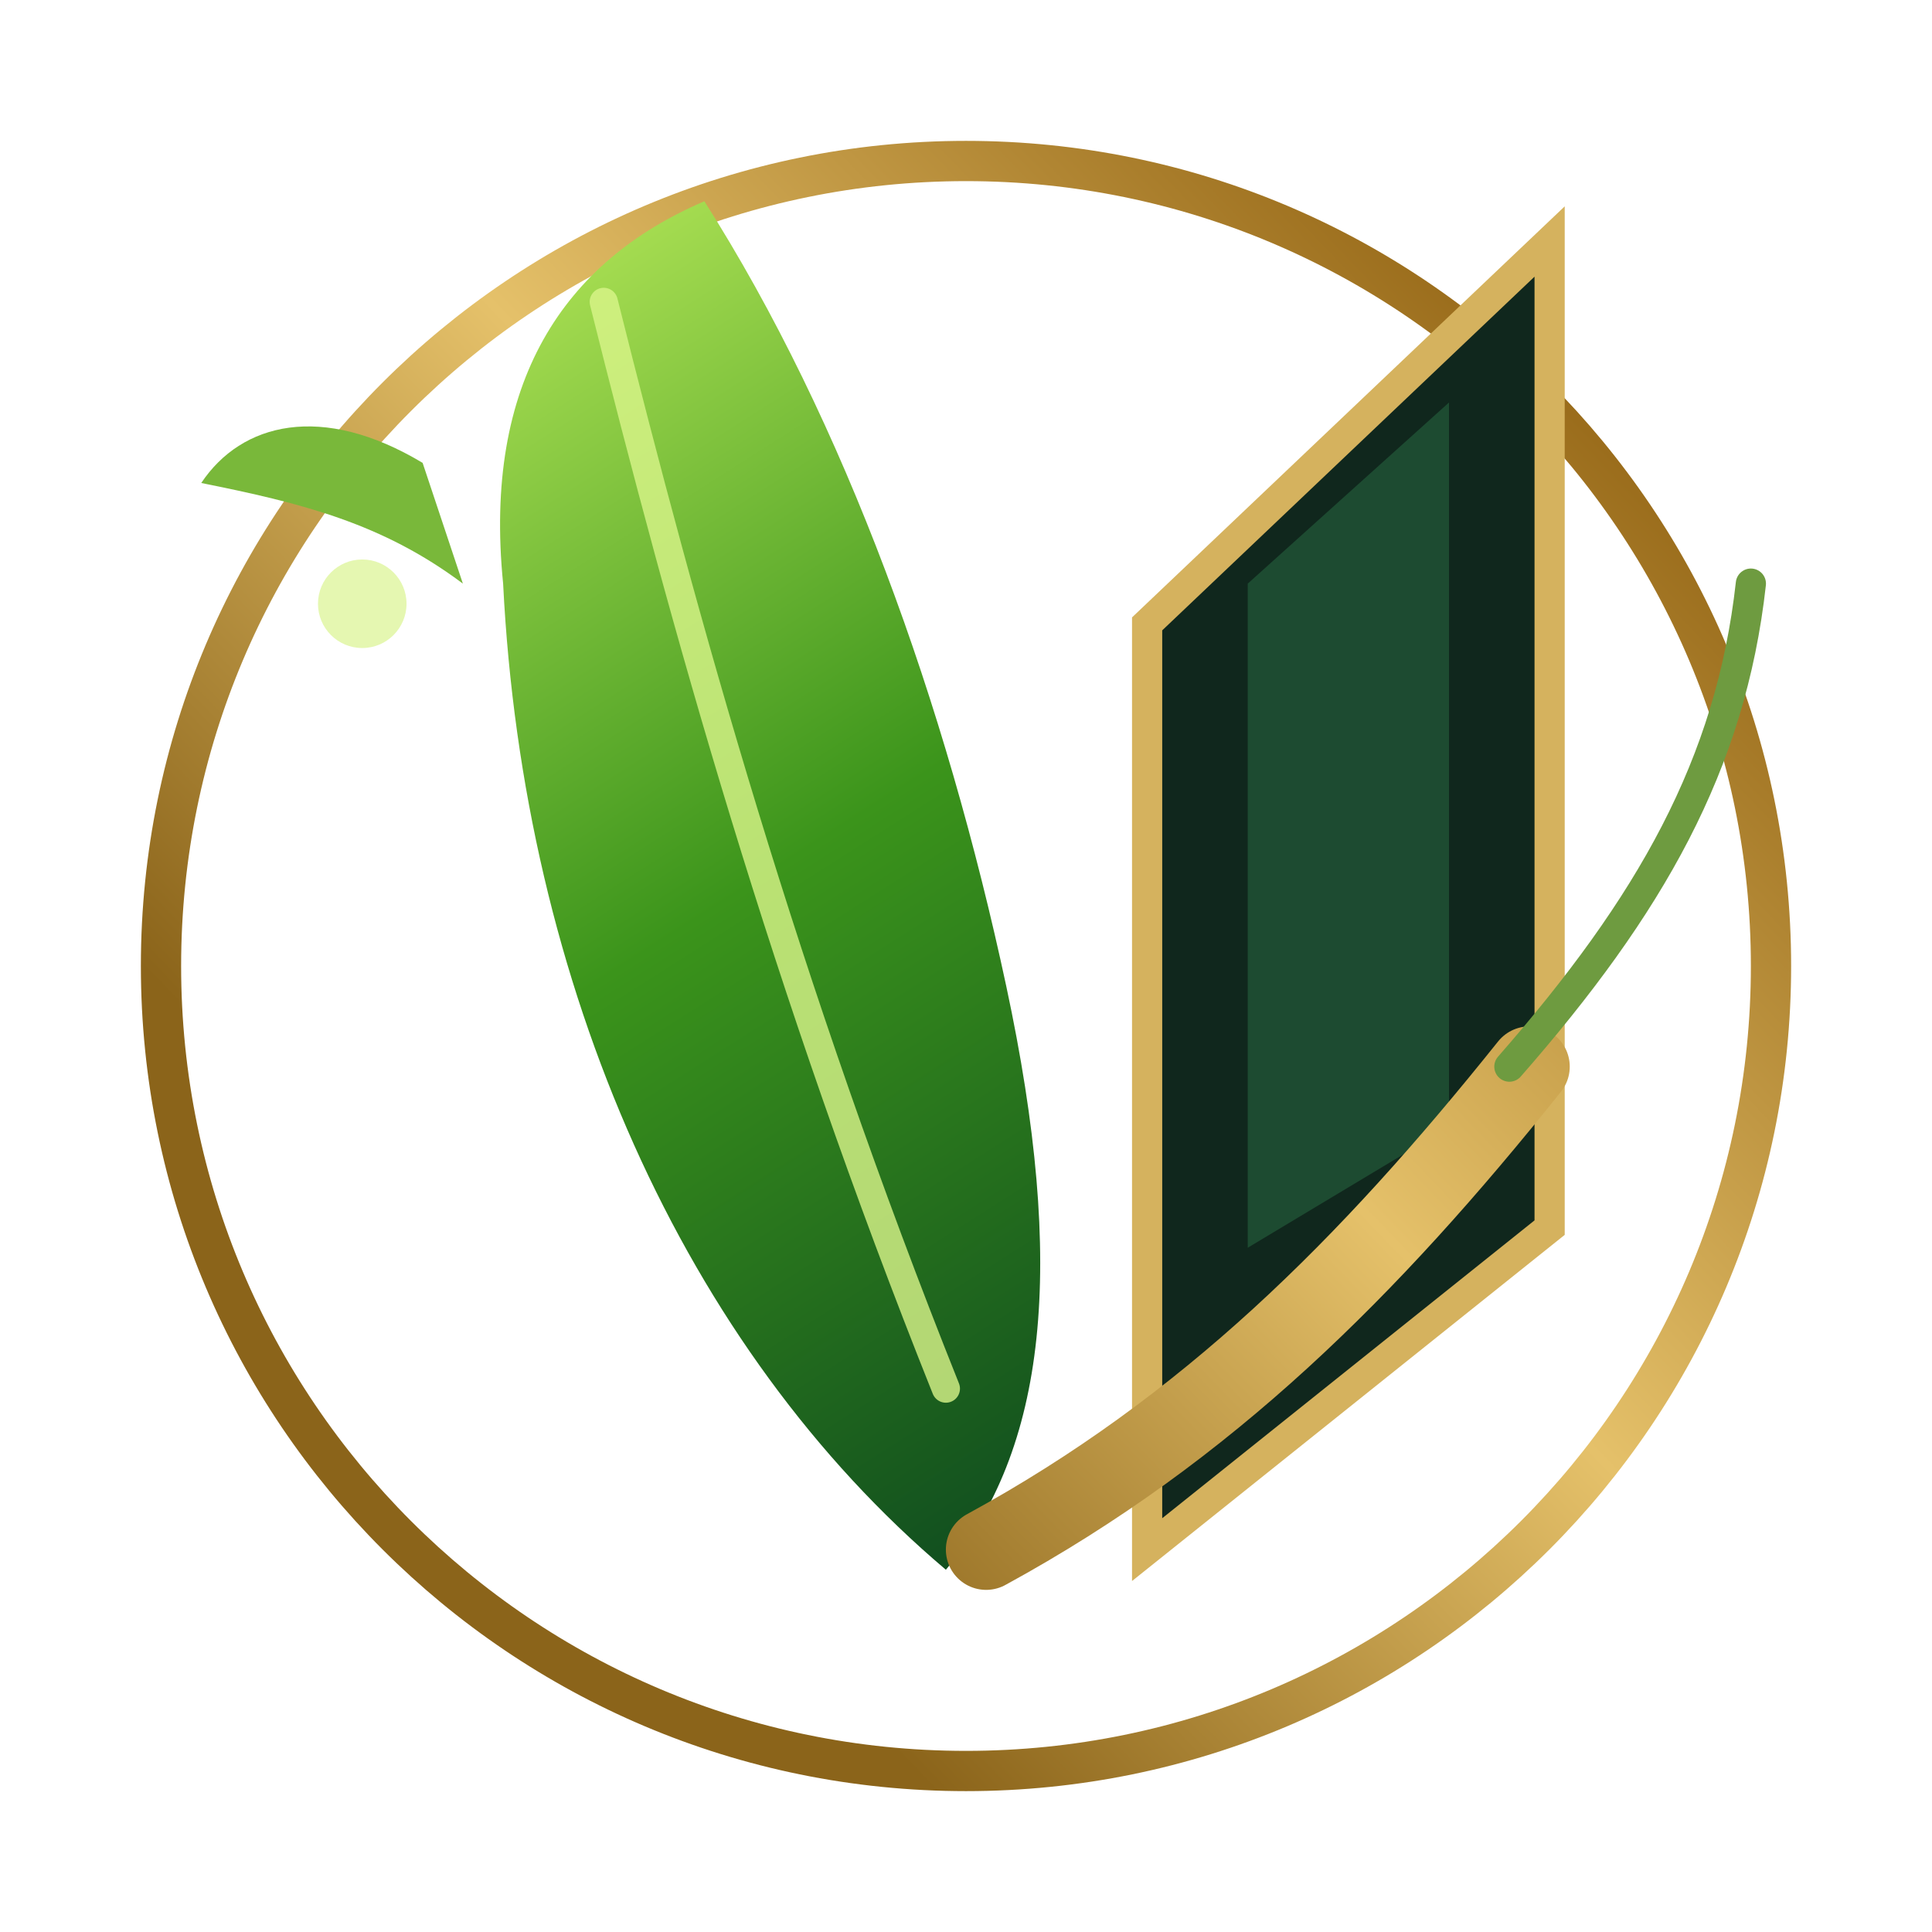
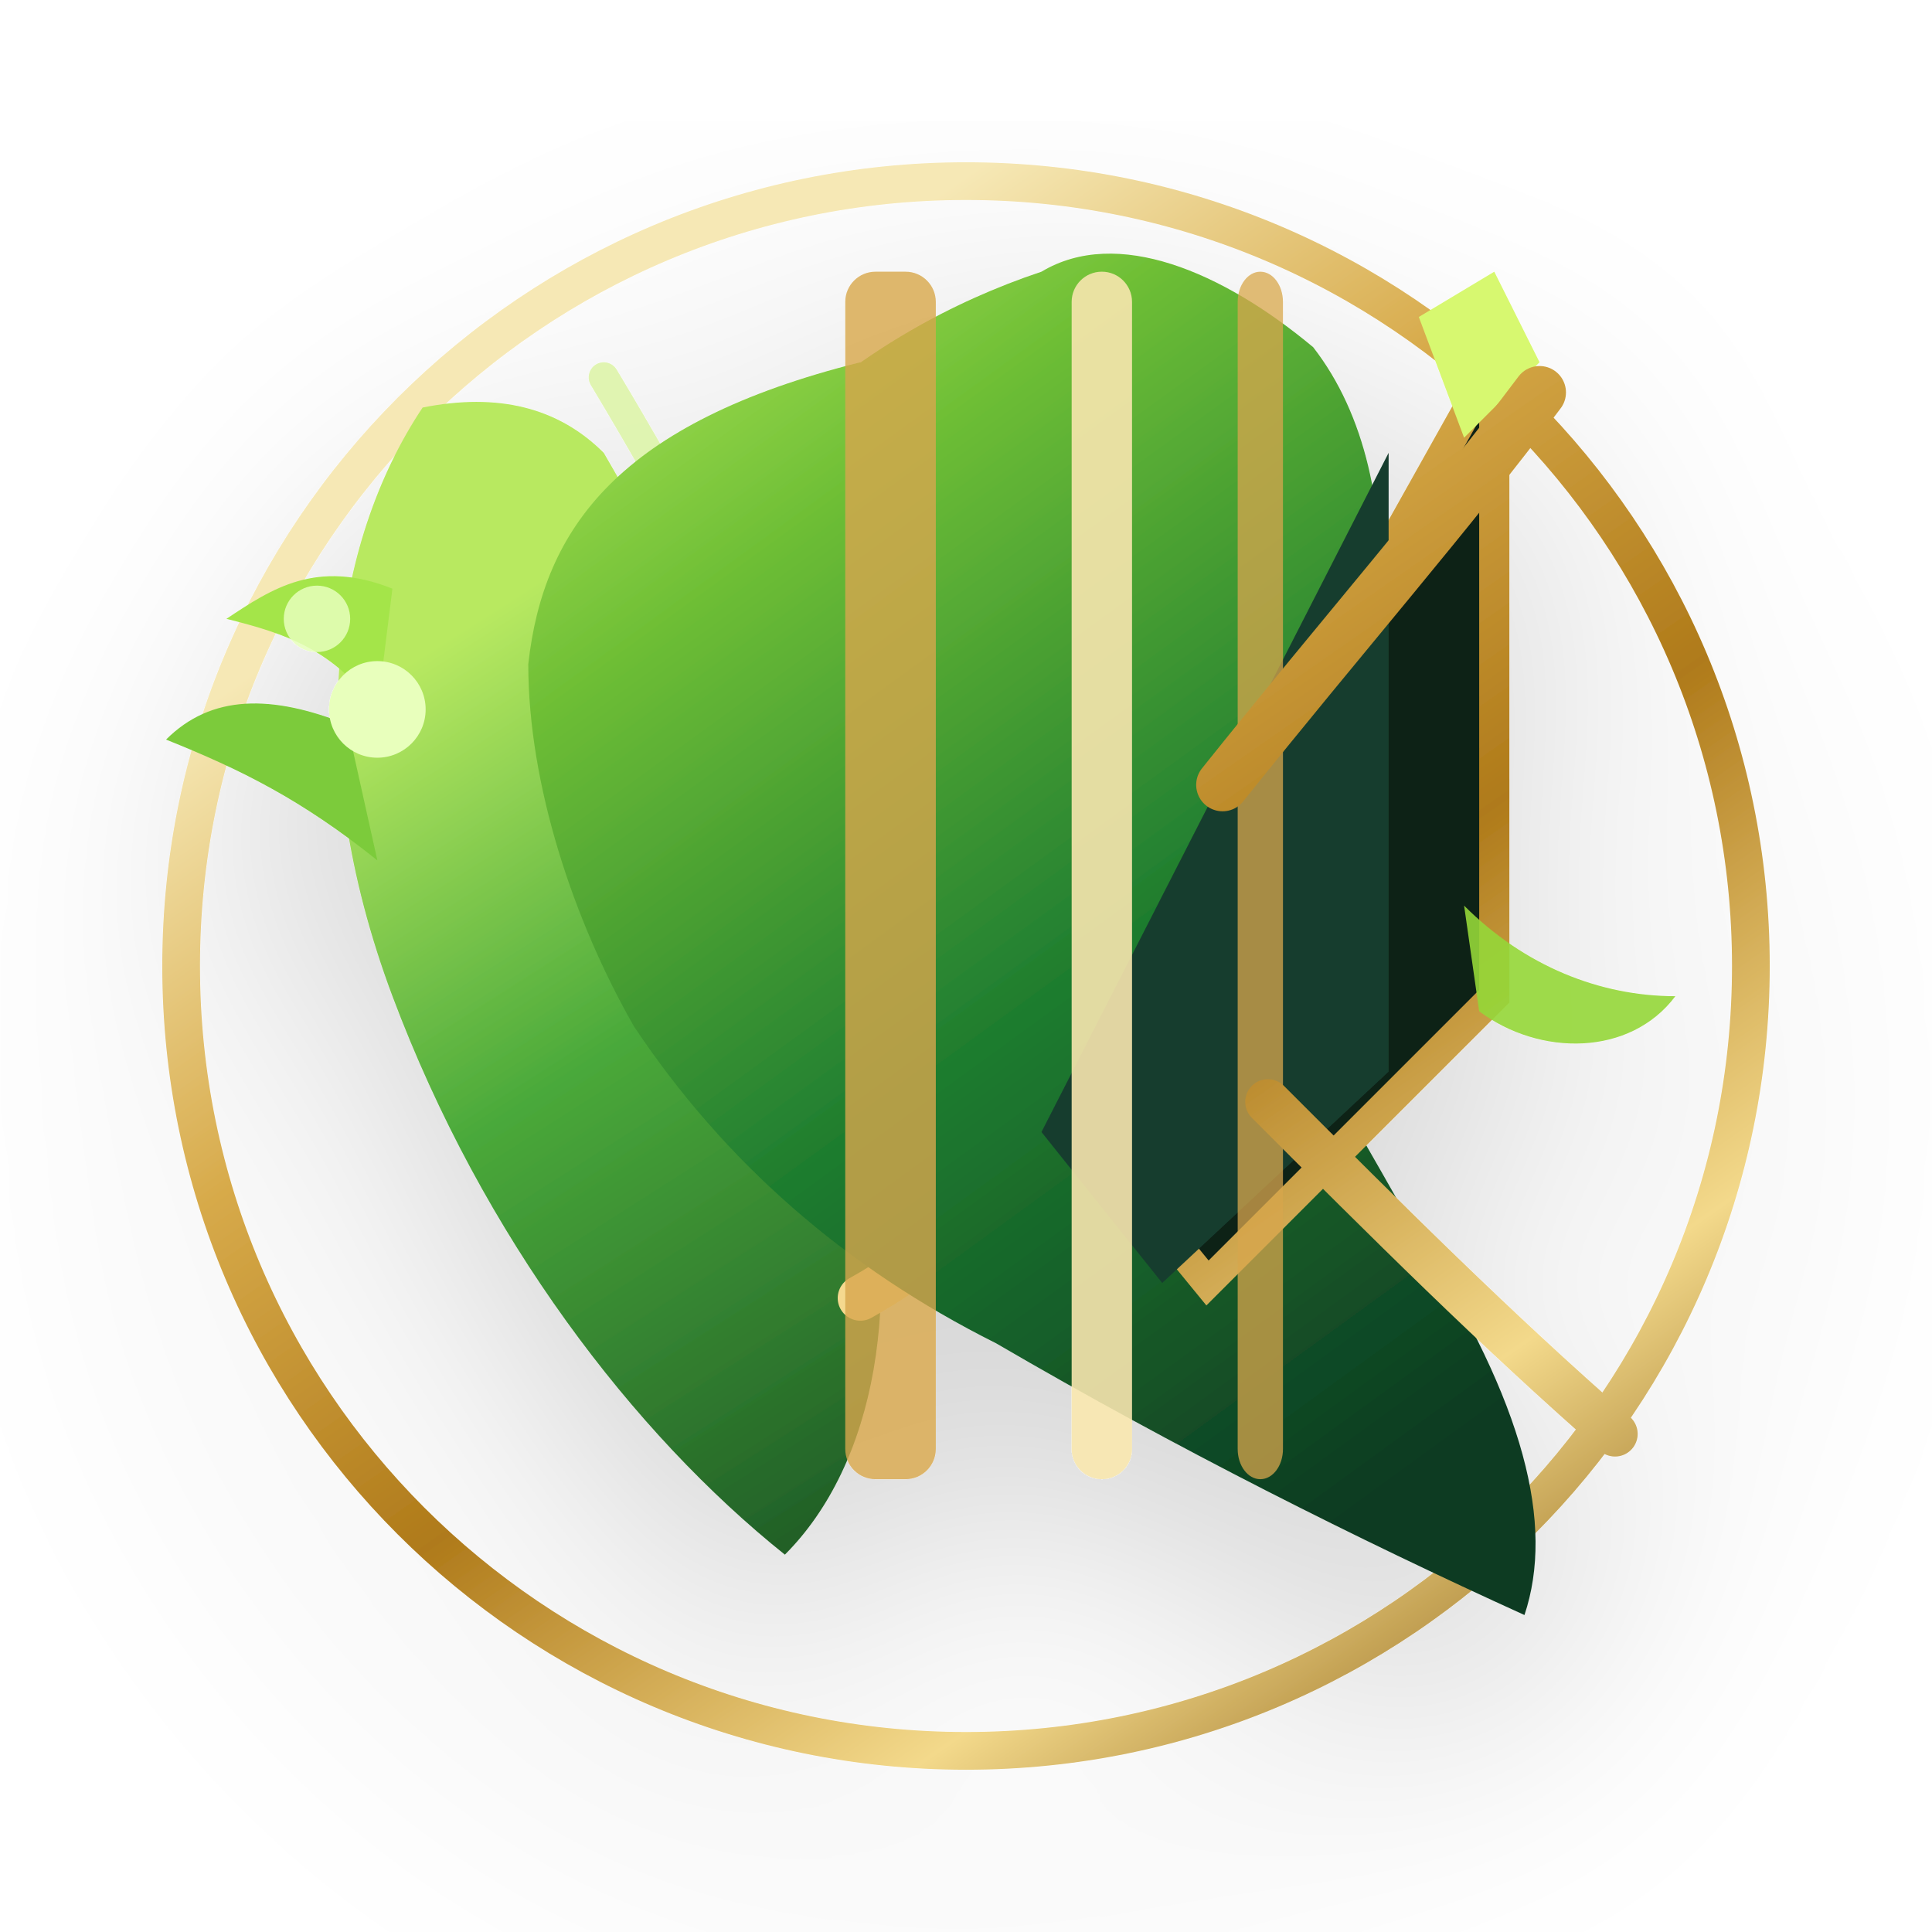
- <svg xmlns="http://www.w3.org/2000/svg" width="96" height="96" viewBox="0 0 96 96" fill="none">
+ <svg xmlns="http://www.w3.org/2000/svg" width="128" height="128" viewBox="0 0 128 128" fill="none">
  <defs>
-     <linearGradient id="leaf" x1="19" y1="13" x2="61" y2="79" gradientUnits="userSpaceOnUse">
-       <stop stop-color="#B8E95A" />
-       <stop offset="0.46" stop-color="#3B941B" />
-       <stop offset="1" stop-color="#073E20" />
+     <linearGradient id="gold" x1="52" y1="20" x2="114" y2="109" gradientUnits="userSpaceOnUse">
+       <stop stop-color="#F6E8B5" />
+       <stop offset="0.25" stop-color="#D7AA4A" />
+       <stop offset="0.5" stop-color="#AF7A1A" />
+       <stop offset="0.78" stop-color="#F3D98B" />
+       <stop offset="1" stop-color="#8D6215" />
    </linearGradient>
-     <linearGradient id="gold" x1="31" y1="73" x2="82" y2="24" gradientUnits="userSpaceOnUse">
-       <stop stop-color="#8B641A" />
-       <stop offset="0.5" stop-color="#E5C16A" />
-       <stop offset="1" stop-color="#9A6C1B" />
+     <linearGradient id="leaf" x1="26" y1="18" x2="87" y2="102" gradientUnits="userSpaceOnUse">
+       <stop stop-color="#C7F463" />
+       <stop offset="0.28" stop-color="#6FBF36" />
+       <stop offset="0.62" stop-color="#1E7C2F" />
+       <stop offset="1" stop-color="#0D3B22" />
    </linearGradient>
+     <linearGradient id="leafSoft" x1="49" y1="30" x2="93" y2="99" gradientUnits="userSpaceOnUse">
+       <stop stop-color="#B8E961" />
+       <stop offset="0.35" stop-color="#4AA93A" />
+       <stop offset="1" stop-color="#0A371D" />
+     </linearGradient>
+     <filter id="shadow" x="-20%" y="-20%" width="140%" height="140%">
+       <feDropShadow dx="0" dy="8" stdDeviation="8" flood-color="#000000" flood-opacity="0.16" />
+     </filter>
  </defs>
-   <circle cx="48" cy="48" r="40" stroke="url(#gold)" stroke-width="2" />
-   <path d="M47 78C34 67 26 49 25 29C24 19 28 13 35 10C42 21 47 35 50 49C53 63 52 72 47 78Z" fill="url(#leaf)" />
-   <path d="M30 15C34 31 39 49 47 69" stroke="#D9F58A" stroke-width="1.4" stroke-linecap="round" opacity=".8" />
-   <path d="M57 77V31L77 12V61L57 77Z" fill="#10271D" stroke="#D5B25E" stroke-width="1.5" />
-   <path d="M62 62V29L72 20V56L62 62Z" fill="#1D4B31" />
-   <path d="M49 77C60 71 68 63 76 53" stroke="url(#gold)" stroke-width="4" stroke-linecap="round" />
-   <path d="M75 53C82 45 86 38 87 29" stroke="#6E9B40" stroke-width="1.5" stroke-linecap="round" />
-   <path d="M21 23C16 20 12 21 10 24C15 25 19 26 23 29" fill="#79B83A" />
-   <circle cx="18" cy="30" r="2.2" fill="#E5F7B1" />
+   <g filter="url(#shadow)">
+     <circle cx="64" cy="64" r="52" stroke="url(#gold)" stroke-width="2.5" />
+     <path d="M69 18C57 22 46 31 41 45C35 62 36 78 47 90C63 84 78 72 86 58C92 48 94 32 87 23C81 18 74 15 69 18Z" fill="url(#leaf)" />
+     <path d="M40 30C47 42 54 57 57 74C60 86 58 97 52 103C42 95 32 82 26 66C20 50 22 36 28 27C33 26 37 27 40 30Z" fill="url(#leafSoft)" />
+     <path d="M40 25C49 40 58 58 65 79" stroke="#D9F3A0" stroke-width="2" stroke-linecap="round" opacity="0.8" />
+     <path d="M57 86C66 81 76 70 82 58" stroke="#F5D98F" stroke-width="3" stroke-linecap="round" />
+     <path d="M57 24C70 41 81 59 94 82C101 93 103 101 101 107C90 102 78 96 66 89C56 84 48 77 42 68C38 61 35 52 35 44C36 35 41 28 57 24Z" fill="url(#leaf)" />
+     <path d="M80 85L99 66V24L71 74L80 85Z" fill="#0F2017" stroke="url(#gold)" stroke-width="2" />
+     <path d="M77 85L92 71V30L69 75L77 85Z" fill="#173E2E" />
+     <path d="M94 21L99 18L102 24L97 29L94 21Z" fill="#D7F870" />
+     <rect x="56" y="18" width="6" height="80" rx="2" fill="#D7A64C" opacity="0.8" />
+     <rect x="71" y="18" width="4" height="80" rx="2" fill="#F7E6AE" opacity="0.9" />
+     <rect x="82" y="18" width="3" height="80" rx="2" fill="#D7A64C" opacity="0.75" />
+     <path d="M81 52C89 42 96 34 102 26" stroke="url(#gold)" stroke-width="3.5" stroke-linecap="round" />
+     <path d="M107 95C99 88 92 81 84 73" stroke="url(#gold)" stroke-width="3" stroke-linecap="round" />
+     <path d="M23 48C18 46 14 46 11 49C16 51 20 53 25 57" fill="#7BCB3B" />
+     <path d="M26 39C21 37 18 39 15 41C19 42 22 43 25 47" fill="#A4E54A" />
+     <circle cx="25" cy="47" r="3.2" fill="#E8FFBC" />
+     <circle cx="21" cy="41" r="2.2" fill="#E8FFBC" opacity="0.85" />
+     <path d="M98 67C102 70 108 70 111 66C106 66 101 64 97 60" fill="#95D738" opacity="0.9" />
+   </g>
</svg>
